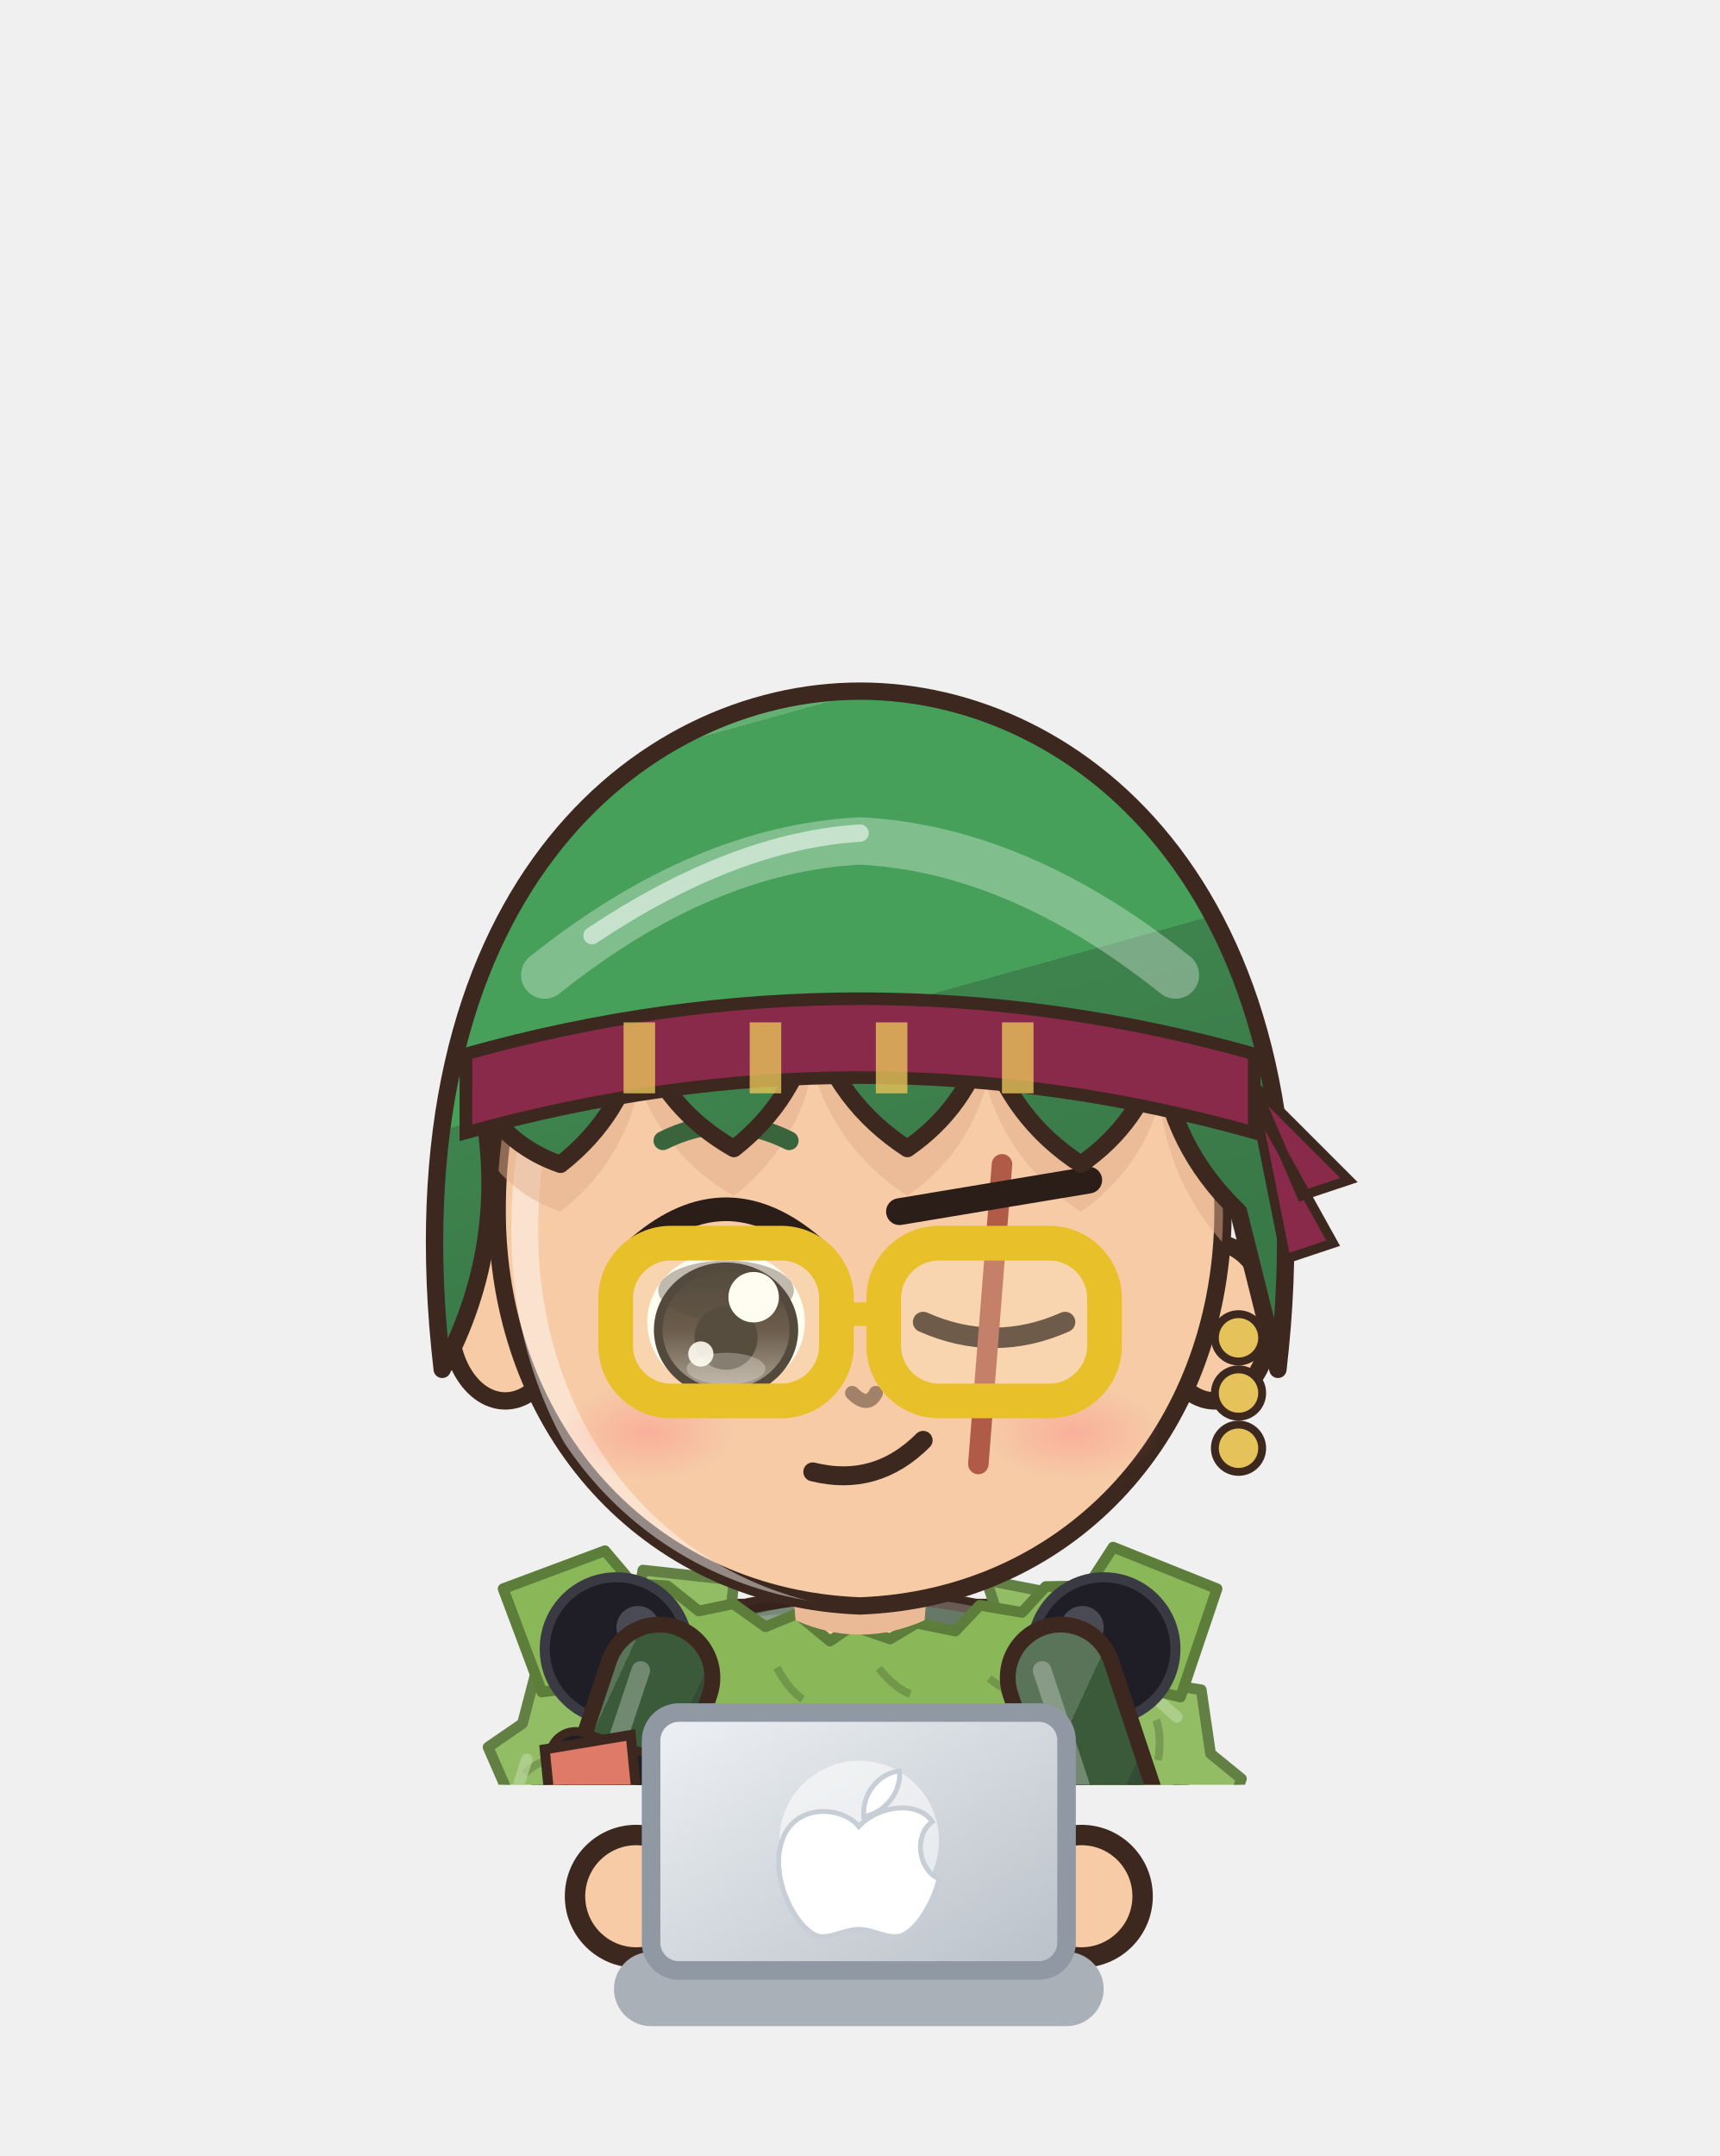
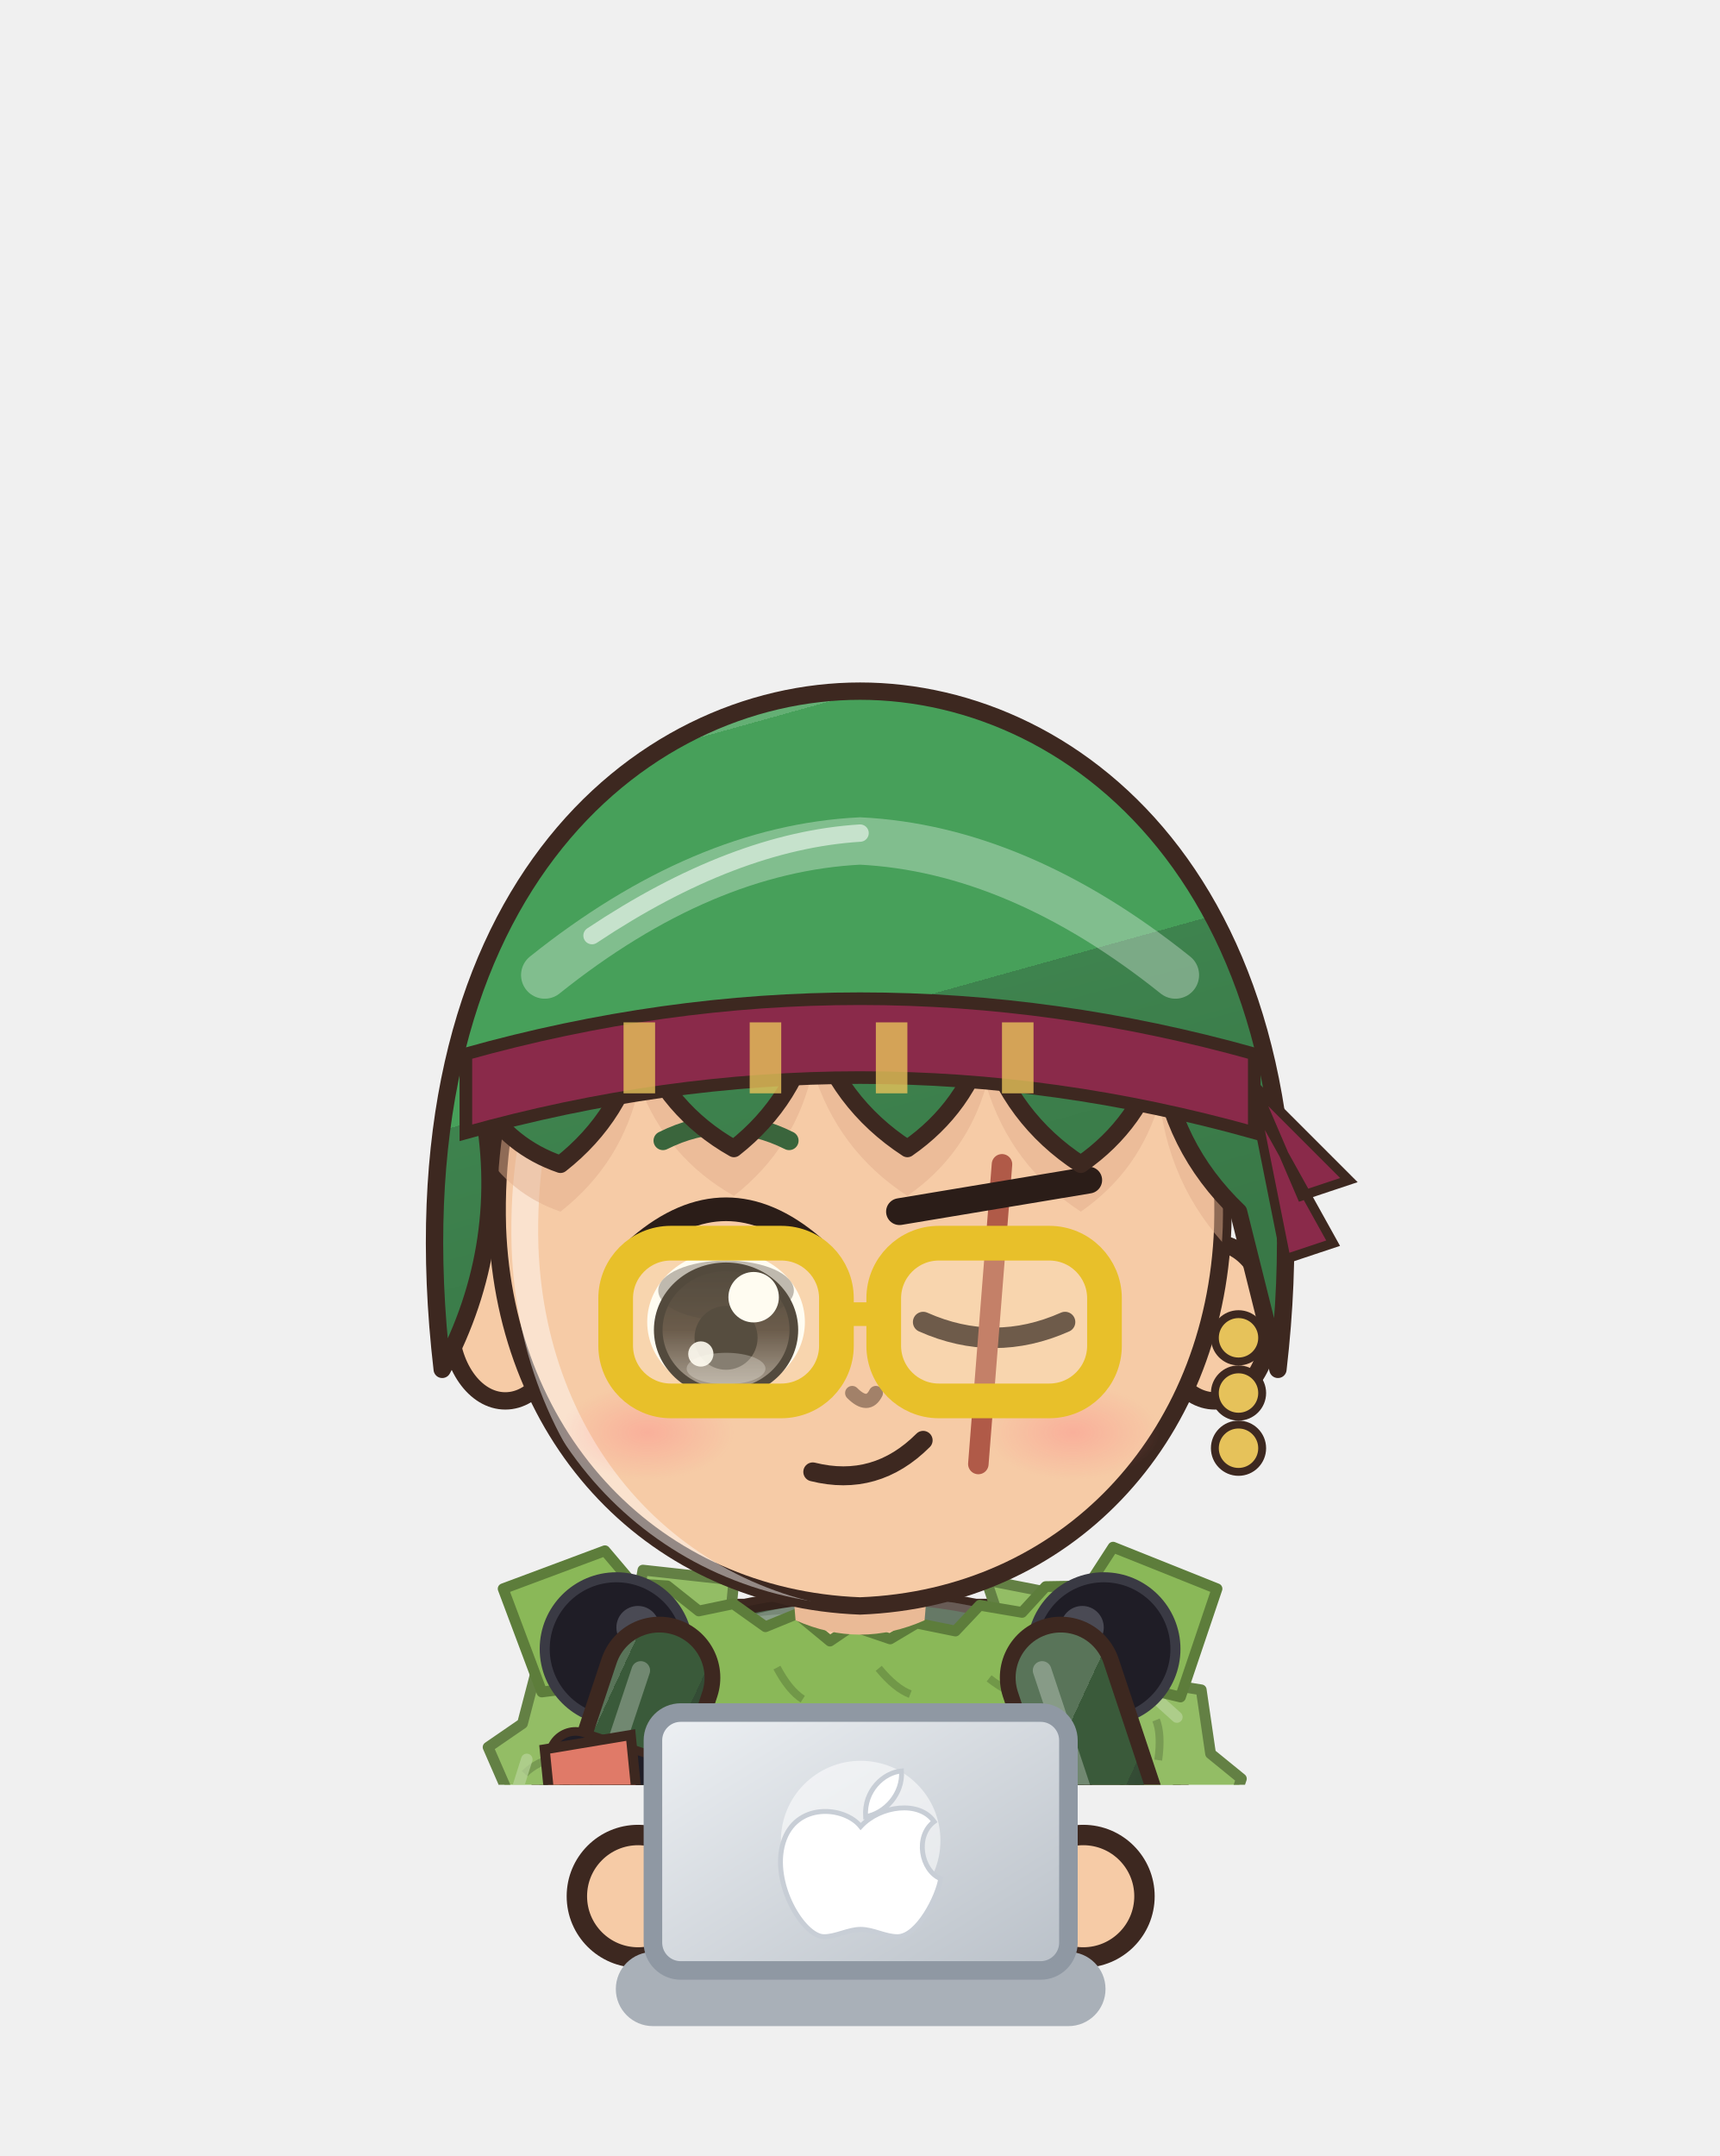
- <svg xmlns="http://www.w3.org/2000/svg" viewBox="1532.4 201.8 92.7 116.2" width="92.7" height="116.2">
-   <svg x="1532.4" y="201.8" viewBox="-120 -180 240 248.94" width="92.736" height="96.192">
+ <svg xmlns="http://www.w3.org/2000/svg" viewBox="575.1 541.8 92.7 116.2" width="92.7" height="116.2">
+   <svg x="575.1" y="541.8" viewBox="-120 -180 240 248.94" width="92.736" height="96.192">
    <defs>
      <linearGradient id="hair139" x1="0" y1="0" x2=".35" y2="1">
        <stop offset="0" stop-color="#64af74" />
        <stop offset=".16" stop-color="#64af74" />
        <stop offset=".16" stop-color="#47a05a" />
        <stop offset=".58" stop-color="#47a05a" />
        <stop offset=".58" stop-color="#3e834e" />
        <stop offset="1" stop-color="#397847" />
      </linearGradient>
      <radialGradient id="skin139" cx=".4" cy=".32" r=".85">
        <stop offset="0" stop-color="#f6cba6" />
        <stop offset=".84" stop-color="#f6cba6" />
        <stop offset=".84" stop-color="#eaba96" />
        <stop offset="1" stop-color="#eaba96" />
      </radialGradient>
      <linearGradient id="cloth139" x1="0" y1="0" x2=".45" y2="1">
        <stop offset="0" stop-color="#597459" />
        <stop offset=".16" stop-color="#597459" />
        <stop offset=".16" stop-color="#3a5a3a" />
        <stop offset=".6" stop-color="#3a5a3a" />
        <stop offset=".6" stop-color="#344c35" />
        <stop offset="1" stop-color="#2f4530" />
      </linearGradient>
      <linearGradient id="iris139" x1="0" y1="0" x2="0" y2="1">
        <stop offset="0" stop-color="#1a120f" />
        <stop offset=".5" stop-color="#3a2a22" />
        <stop offset="1" stop-color="#928985" />
      </linearGradient>
      <linearGradient id="gold139" x1="0" y1="0" x2="1" y2="1">
        <stop offset="0" stop-color="#f6d27a" />
        <stop offset=".55" stop-color="#d9a63a" />
        <stop offset="1" stop-color="#a8761e" />
      </linearGradient>
      <linearGradient id="steel139" x1="0" y1="0" x2="1" y2="1">
        <stop offset="0" stop-color="#e4e8ee" />
        <stop offset=".5" stop-color="#9aa3ad" />
        <stop offset="1" stop-color="#5a606a" />
      </linearGradient>
      <linearGradient id="beard139" x1="0" y1="0" x2="0" y2="1">
        <stop offset="0" stop-color="#e6e6ea" />
        <stop offset="1" stop-color="#b8b8c2" />
      </linearGradient>
      <radialGradient id="hawkiris139" cx=".45" cy=".4" r=".7">
        <stop offset="0" stop-color="#ffe27a" />
        <stop offset=".6" stop-color="#e8a52a" />
        <stop offset="1" stop-color="#9a5a12" />
      </radialGradient>
      <linearGradient id="straw139" x1="0" y1="0" x2=".3" y2="1">
        <stop offset="0" stop-color="#ffe7aa" />
        <stop offset=".16" stop-color="#ffe7aa" />
        <stop offset=".16" stop-color="#ffe39a" />
        <stop offset=".58" stop-color="#ffe39a" />
        <stop offset=".58" stop-color="#e9b456" />
        <stop offset="1" stop-color="#d6a54f" />
      </linearGradient>
      <radialGradient id="blush139">
        <stop offset="0" stop-color="#ff7f86" stop-opacity=".9" />
        <stop offset="1" stop-color="#ff7f86" stop-opacity="0" />
      </radialGradient>
      <clipPath id="face139">
        <path d="M -46,-4 C -47,-38 -25,-55 0,-55 C 25,-55 47,-38 46,-4 C 45,23 26,43 0,44 C -26,43 -45,23 -46,-4 Z" />
      </clipPath>
      <clipPath id="torso139">
        <path d="M -30,50 C -34,68 -28,94 -26,124 L 26,124 C 28,94 34,68 30,50 C 18,40 -18,40 -30,50 Z" />
      </clipPath>
    </defs>
    <ellipse cx="0" cy="208" rx="42" ry="7" fill="#000000" opacity=".16" />
    <g transform="translate(0,44.0) scale(1.100,1.100) translate(0,-44)" />
    <g transform="translate(0,205) scale(1,1) translate(0,-205)">
      <defs>
        <linearGradient id="cp139" x1="0" y1="0" x2="1" y2="0">
          <stop offset="0" stop-color="#60803d" />
          <stop offset=".3" stop-color="#8ab858" />
          <stop offset=".5" stop-color="#9fc476" />
          <stop offset=".7" stop-color="#8ab858" />
          <stop offset="1" stop-color="#60803d" />
        </linearGradient>
      </defs>
      <path d="M -22,44 C -48.0,54 -60,100 -62,188 L 62,188 C 60,100 48.0,54 22,44 Z" fill="url(#cp139)" stroke="#3d2820" stroke-width="2" stroke-linejoin="round" />
      <path d="M -22,46 C -34,60 -38,110 -36,182 L 36,182 C 38,110 34,60 22,46 Z" fill="#557236" opacity=".55" />
      <path d="M -33.0,184 Q -29.0,124.0 -24,58" stroke="#60803d" stroke-width="1.6" fill="none" opacity=".45" />
      <path d="M -51.0,184 Q -47.0,124.0 -24,58" stroke="#60803d" stroke-width="1.6" fill="none" opacity=".45" />
      <path d="M 33.0,184 Q 29.0,124.0 24,58" stroke="#60803d" stroke-width="1.6" fill="none" opacity=".45" />
      <path d="M 51.0,184 Q 47.0,124.0 24,58" stroke="#60803d" stroke-width="1.6" fill="none" opacity=".45" />
      <path d="M -17.6,40.4 L -30.3,39.0 L -31.4,45.0 L -38.0,44.7 L -38.5,51.5 L -44.8,51.6 L -47.1,60.4 L -51.9,63.7 L -49.5,69.2 L -54.6,72.4 L -53.4,77.6 L -58.5,80.8 L -55.4,86.6 L -59.9,89.9 L -57.9,95.3 L -63.4,98.4 L -61.3,103.9 L -66.0,109.4 L -63.4,113.9 L -67.5,118.0 L -62.9,122.7 L -67.1,126.8 L -64.5,131.4 L -67.4,135.5 L -64.2,140.1 L -69.3,144.2 L -65.9,148.8 L -69.4,152.9 L -66.3,157.5 L -69.2,161.6 L -66.9,166.2 L -69.8,170.4 L -66.9,174.9 L -72.2,178.9 L -62.7,189.5 L -58.8,192.7 L -54.3,191.0 L -50.6,195.5 L -45.8,191.5 L -42.2,196.9 L -37.4,192.9 L -33.8,198.0 L -28.9,193.7 L -24.0,199.2 L -19.6,194.3 L -15.3,198.5 L -10.9,195.3 L -6.5,198.9 L -2.2,194.1 L 2.2,199.2 L 6.5,194.9 L 10.9,197.7 L 15.3,194.1 L 19.6,199.7 L 24.7,194.4 L 29.4,197.0 L 33.1,193.1 L 38.0,197.3 L 41.6,192.2 L 46.3,195.5 L 50.0,190.6 L 54.9,195.6 L 58.5,190.1 L 70.4,183.4 L 67.5,179.3 L 71.7,174.6 L 67.0,170.5 L 69.7,166.0 L 66.4,161.8 L 68.7,157.3 L 65.4,153.2 L 68.3,148.6 L 64.4,144.5 L 69.1,139.8 L 64.1,135.8 L 68.5,131.1 L 64.3,127.0 L 66.4,122.5 L 63.0,118.3 L 67.9,113.6 L 62.3,108.3 L 64.6,102.8 L 59.1,99.8 L 61.5,94.2 L 56.7,90.9 L 58.0,85.7 L 53.9,82.2 L 56.2,76.7 L 51.4,73.4 L 53.2,68.1 L 48.9,64.6 L 47.6,55.7 L 42.0,54.8 L 40.7,49.0 L 34.7,48.5 L 33.6,42.5 L 27.3,42.3 L 17.6,40.4 L 20.7,49.7 L 21.8,55.7 L 27.9,56.1 L 29.8,61.3 L 35.0,62.6 L 36.5,68.2 L 38.6,67.9 L 36.8,73.2 L 41.1,76.7 L 40.6,81.6 L 44.0,85.3 L 42.9,90.5 L 46.5,94.1 L 45.8,99.1 L 49.0,102.9 L 48.0,108.0 L 51.8,111.6 L 48.9,114.9 L 52.6,119.0 L 49.1,123.7 L 52.7,127.8 L 50.9,132.3 L 53.0,136.5 L 51.2,141.0 L 53.7,145.2 L 50.8,149.8 L 54.6,153.9 L 52.5,158.4 L 55.5,162.6 L 53.4,167.1 L 55.8,171.3 L 53.9,175.8 L 56.1,180.0 L 53.2,184.6 L 57.1,179.0 L 52.4,176.3 L 48.7,180.7 L 44.1,178.4 L 40.1,181.1 L 35.7,180.1 L 31.7,182.3 L 27.1,180.0 L 23.3,183.4 L 19.6,181.2 L 15.3,184.0 L 10.9,180.7 L 6.5,183.8 L 2.2,181.4 L -2.2,184.0 L -6.5,181.0 L -10.9,183.1 L -15.3,180.8 L -19.6,183.4 L -24.0,181.2 L -27.5,182.6 L -31.3,179.1 L -36.0,182.1 L -39.9,178.9 L -44.4,180.8 L -48.3,178.0 L -52.8,179.5 L -56.7,176.2 L -61.3,178.9 L -52.9,180.2 L -56.4,175.6 L -52.4,171.5 L -55.9,166.9 L -52.4,162.8 L -55.0,158.2 L -52.6,154.0 L -54.7,149.5 L -51.6,145.3 L -54.0,140.8 L -51.5,136.6 L -52.7,132.2 L -50.6,127.9 L -52.6,123.4 L -50.3,119.2 L -51.8,114.7 L -49.3,110.5 L -50.2,107.3 L -45.8,103.9 L -47.8,98.5 L -43.4,95.1 L -44.6,89.9 L -41.5,86.1 L -41.8,81.2 L -38.3,77.5 L -39.6,72.3 L -36.4,68.6 L -37.0,63.6 L -32.6,65.3 L -31.0,59.8 L -26.3,57.9 L -24.1,53.1 L -18.7,51.9 Z" fill="#93bd65" stroke="#638044" stroke-width="1.5" stroke-linejoin="round" />
      <path d="M -21.1,46.3 q -3.5,-0.9 -5.6,-0.3" stroke="#638044" stroke-width="1.1" fill="none" opacity=".55" />
      <path d="M -26.2,43.5 l -3.0,2.7" stroke="#b8d49a" stroke-width="1.6" stroke-linecap="round" opacity=".7" />
      <path d="M -33.5,54.1 q -3.5,-0.9 -5.6,-0.3" stroke="#638044" stroke-width="1.1" fill="none" opacity=".55" />
      <path d="M -41.8,64.8 q -3.5,1.0 -5.0,2.6" stroke="#638044" stroke-width="1.1" fill="none" opacity=".55" />
      <path d="M -46.5,65.4 l -1.2,3.8" stroke="#b8d49a" stroke-width="1.6" stroke-linecap="round" opacity=".7" />
      <path d="M -48.1,77.2 q -3.5,1.0 -5.0,2.6" stroke="#638044" stroke-width="1.1" fill="none" opacity=".55" />
      <path d="M -52.3,90.2 q -3.5,1.0 -5.0,2.6" stroke="#638044" stroke-width="1.1" fill="none" opacity=".55" />
      <path d="M -54.7,91.6 l -1.2,3.8" stroke="#b8d49a" stroke-width="1.6" stroke-linecap="round" opacity=".7" />
      <path d="M -55.9,103.4 q -3.5,1.0 -5.0,2.6" stroke="#638044" stroke-width="1.1" fill="none" opacity=".55" />
      <path d="M -57.3,116.7 q -3.1,1.8 -4.3,3.7" stroke="#638044" stroke-width="1.1" fill="none" opacity=".55" />
      <path d="M -60.9,118.5 l -0.3,4.0" stroke="#b8d49a" stroke-width="1.6" stroke-linecap="round" opacity=".7" />
      <path d="M -60.5,129.6 q -3.1,1.8 -4.3,3.7" stroke="#638044" stroke-width="1.1" fill="none" opacity=".55" />
      <path d="M -62.2,142.6 q -3.1,1.8 -4.3,3.7" stroke="#638044" stroke-width="1.1" fill="none" opacity=".55" />
      <path d="M -62.6,144.6 l -0.3,4.0" stroke="#b8d49a" stroke-width="1.6" stroke-linecap="round" opacity=".7" />
      <path d="M -57.8,156.0 q -3.1,1.8 -4.3,3.7" stroke="#638044" stroke-width="1.1" fill="none" opacity=".55" />
      <path d="M -60.3,169.0 q -3.1,1.8 -4.3,3.7" stroke="#638044" stroke-width="1.1" fill="none" opacity=".55" />
      <path d="M -64.4,170.7 l -0.3,4.0" stroke="#b8d49a" stroke-width="1.6" stroke-linecap="round" opacity=".7" />
      <path d="M -64.3,186.0 q 1.6,3.2 3.4,4.5" stroke="#638044" stroke-width="1.1" fill="none" opacity=".55" />
      <path d="M -51.4,186.3 q 1.6,3.2 3.4,4.5" stroke="#638044" stroke-width="1.1" fill="none" opacity=".55" />
      <path d="M -49.8,188.9 l 4.0,0.5" stroke="#b8d49a" stroke-width="1.6" stroke-linecap="round" opacity=".7" />
      <path d="M -38.6,186.5 q 1.6,3.2 3.4,4.5" stroke="#638044" stroke-width="1.1" fill="none" opacity=".55" />
      <path d="M -26.0,190.3 q 2.0,3.0 4.0,4.0" stroke="#638044" stroke-width="1.1" fill="none" opacity=".55" />
      <path d="M -24.0,192.3 l 4.0,0.0" stroke="#b8d49a" stroke-width="1.6" stroke-linecap="round" opacity=".7" />
      <path d="M -12.9,187.6 q 2.0,3.0 4.0,4.0" stroke="#638044" stroke-width="1.1" fill="none" opacity=".55" />
      <path d="M 0.2,191.2 q 2.0,3.0 4.0,4.0" stroke="#638044" stroke-width="1.1" fill="none" opacity=".55" />
      <path d="M 2.2,192.3 l 4.0,0.0" stroke="#b8d49a" stroke-width="1.6" stroke-linecap="round" opacity=".7" />
      <path d="M 13.3,186.4 q 2.0,3.0 4.0,4.0" stroke="#638044" stroke-width="1.1" fill="none" opacity=".55" />
      <path d="M 25.9,186.3 q 2.4,2.7 4.5,3.4" stroke="#638044" stroke-width="1.1" fill="none" opacity=".55" />
      <path d="M 28.7,191.7 l 4.0,-0.5" stroke="#b8d49a" stroke-width="1.6" stroke-linecap="round" opacity=".7" />
      <path d="M 39.1,188.8 q 2.4,2.7 4.5,3.4" stroke="#638044" stroke-width="1.1" fill="none" opacity=".55" />
      <path d="M 51.5,184.9 q 2.4,2.7 4.5,3.4" stroke="#638044" stroke-width="1.1" fill="none" opacity=".55" />
      <path d="M 54.0,188.4 l 4.0,-0.5" stroke="#b8d49a" stroke-width="1.6" stroke-linecap="round" opacity=".7" />
      <path d="M 63.6,181.5 q 2.9,-2.2 3.7,-4.3" stroke="#638044" stroke-width="1.1" fill="none" opacity=".55" />
      <path d="M 63.5,168.4 q 2.9,-2.2 3.7,-4.3" stroke="#638044" stroke-width="1.1" fill="none" opacity=".55" />
      <path d="M 64.1,166.4 l -0.3,-4.0" stroke="#b8d49a" stroke-width="1.6" stroke-linecap="round" opacity=".7" />
      <path d="M 61.6,155.4 q 2.9,-2.2 3.7,-4.3" stroke="#638044" stroke-width="1.1" fill="none" opacity=".55" />
      <path d="M 60.1,142.4 q 2.9,-2.2 3.7,-4.3" stroke="#638044" stroke-width="1.1" fill="none" opacity=".55" />
      <path d="M 62.4,140.2 l -0.3,-4.0" stroke="#b8d49a" stroke-width="1.6" stroke-linecap="round" opacity=".7" />
      <path d="M 57.0,129.5 q 2.9,-2.2 3.7,-4.3" stroke="#638044" stroke-width="1.1" fill="none" opacity=".55" />
      <path d="M 57.5,116.3 q 2.9,-2.2 3.7,-4.3" stroke="#638044" stroke-width="1.1" fill="none" opacity=".55" />
      <path d="M 60.6,114.1 l -0.3,-4.0" stroke="#b8d49a" stroke-width="1.6" stroke-linecap="round" opacity=".7" />
      <path d="M 53.3,103.7 q 2.3,-2.8 2.6,-5.0" stroke="#638044" stroke-width="1.1" fill="none" opacity=".55" />
      <path d="M 52.7,89.5 q 2.3,-2.8 2.6,-5.0" stroke="#638044" stroke-width="1.1" fill="none" opacity=".55" />
      <path d="M 53.3,87.2 l -1.2,-3.8" stroke="#b8d49a" stroke-width="1.6" stroke-linecap="round" opacity=".7" />
      <path d="M 49.6,76.1 q 2.3,-2.8 2.6,-5.0" stroke="#638044" stroke-width="1.1" fill="none" opacity=".55" />
      <path d="M 41.6,65.5 q 0.5,-3.6 -0.3,-5.6" stroke="#638044" stroke-width="1.1" fill="none" opacity=".55" />
      <path d="M 44.2,59.5 l -3.0,-2.7" stroke="#b8d49a" stroke-width="1.6" stroke-linecap="round" opacity=".7" />
      <path d="M 32.8,53.6 q 0.5,-3.6 -0.3,-5.6" stroke="#638044" stroke-width="1.1" fill="none" opacity=".55" />
      <path d="M -23.5,118 Q -24.5,160.0 -20.5,202 L -5.5,202 Q -1.5,160.0 -2.5,118 Z" fill="#2a2a2e" stroke="#3d2820" stroke-width="2.2" stroke-linejoin="round" />
      <path d="M -13.0,137.0 L -27.0,150.0 L -22.4,154.4 L -26.1,158.8 L -23.0,163.2 L -28.2,167.6 L -23.8,172.0 L -26.2,176.4 L -22.6,180.8 L -27.2,185.2 L -23.8,189.6 L -27.0,194.0 L -13.0,207.0 L -1.3,194.0 L -2.9,189.6 L 0.3,185.2 L -2.8,180.8 L -1.3,176.4 L -2.6,172.0 L -0.6,167.6 L -3.0,163.2 L -0.9,158.8 L -2.9,154.4 L -0.9,150.0 Z" fill="#2a8a8a" stroke="#1c5d5d" stroke-width="1.5" stroke-linejoin="round" />
      <path d="M -7.7,148.0 q -3.0,2.0 -4.0,4.0" stroke="#1c5d5d" stroke-width="1.1" fill="none" opacity=".55" />
      <path d="M -19.0,150.0 l 0.0,4.0" stroke="#74b2b2" stroke-width="1.6" stroke-linecap="round" opacity=".7" />
      <path d="M -16.4,161.2 q -3.0,2.0 -4.0,4.0" stroke="#1c5d5d" stroke-width="1.1" fill="none" opacity=".55" />
      <path d="M -14.9,174.4 q -3.0,2.0 -4.0,4.0" stroke="#1c5d5d" stroke-width="1.1" fill="none" opacity=".55" />
      <path d="M -19.0,176.4 l 0.0,4.0" stroke="#74b2b2" stroke-width="1.6" stroke-linecap="round" opacity=".7" />
      <path d="M -15.9,187.6 q -3.0,2.0 -4.0,4.0" stroke="#1c5d5d" stroke-width="1.1" fill="none" opacity=".55" />
      <path d="M -31.0,151.0 L -24.0,158.8 L -19.6,154.4 L -15.2,160.1 L -10.8,154.6 L -6.4,159.9 L -2.0,154.4 L 5.0,151.0 L -2.0,146.7 L -6.4,144.6 L -10.8,147.3 L -15.2,144.2 L -19.6,147.3 L -24.0,143.8 Z" fill="#499b9b" stroke="#316969" stroke-width="1.5" stroke-linejoin="round" />
      <path d="M -26.0,149.3 q 2.0,3.0 4.0,4.0" stroke="#316969" stroke-width="1.1" fill="none" opacity=".55" />
      <path d="M -24.0,153.4 l 4.0,0.0" stroke="#88bebe" stroke-width="1.6" stroke-linecap="round" opacity=".7" />
      <path d="M -12.8,151.6 q 2.0,3.0 4.0,4.0" stroke="#316969" stroke-width="1.1" fill="none" opacity=".55" />
      <path d="M -23,158 L -3,170 M -3,158 L -23,170 M -23,174 L -3,186 M -3,174 L -23,186" stroke="#1f3a3a" stroke-width="1.6" />
      <path d="M -22,190 Q -24,195.0 -22,200 L -4,200 Q -2,195.0 -4,190 Z" fill="#1f1d26" stroke="#3d2820" stroke-width="2.2" stroke-linejoin="round" />
      <path d="M -18,194 L -18,196" stroke="#ffffff" stroke-width="2" opacity=".18" />
      <ellipse cx="-13" cy="205" rx="14" ry="7" fill="#1f1d26" stroke="#3d2820" stroke-width="2.2" stroke-linejoin="round" />
      <ellipse cx="-17" cy="202.5" rx="5" ry="2" fill="#ffffff" opacity=".3" />
      <path d="M 2.5,118 Q 1.5,160.0 5.5,202 L 20.5,202 Q 24.5,160.0 23.5,118 Z" fill="#2a2a2e" stroke="#3d2820" stroke-width="2.2" stroke-linejoin="round" />
      <path d="M 13.0,137.0 L 0.2,150.0 L 3.2,154.4 L -0.9,158.8 L 3.5,163.2 L -1.8,167.6 L 2.3,172.0 L -0.6,176.4 L 2.5,180.8 L 0.4,185.2 L 2.4,189.6 L -2.1,194.0 L 13.0,207.0 L 25.0,194.0 L 23.2,189.6 L 25.9,185.2 L 22.5,180.8 L 24.6,176.4 L 23.3,172.0 L 25.5,167.6 L 22.9,163.2 L 25.9,158.8 L 23.3,154.4 L 25.0,150.0 Z" fill="#2a8a8a" stroke="#1c5d5d" stroke-width="1.5" stroke-linejoin="round" />
      <path d="M 17.7,148.0 q -3.0,2.0 -4.0,4.0" stroke="#1c5d5d" stroke-width="1.1" fill="none" opacity=".55" />
      <path d="M 7.0,150.0 l 0.0,4.0" stroke="#74b2b2" stroke-width="1.6" stroke-linecap="round" opacity=".7" />
      <path d="M 17.2,161.2 q -3.0,2.0 -4.0,4.0" stroke="#1c5d5d" stroke-width="1.1" fill="none" opacity=".55" />
      <path d="M 7.6,174.4 q -3.0,2.0 -4.0,4.0" stroke="#1c5d5d" stroke-width="1.1" fill="none" opacity=".55" />
      <path d="M 7.0,176.4 l 0.0,4.0" stroke="#74b2b2" stroke-width="1.6" stroke-linecap="round" opacity=".7" />
      <path d="M 17.3,187.6 q -3.0,2.0 -4.0,4.0" stroke="#1c5d5d" stroke-width="1.1" fill="none" opacity=".55" />
      <path d="M -5.0,151.0 L 2.0,159.3 L 6.4,154.8 L 10.8,159.5 L 15.2,155.6 L 19.6,158.7 L 24.0,154.7 L 31.0,151.0 L 24.0,147.1 L 19.6,145.3 L 15.2,147.5 L 10.8,144.2 L 6.4,147.4 L 2.0,145.4 Z" fill="#499b9b" stroke="#316969" stroke-width="1.5" stroke-linejoin="round" />
      <path d="M 0.0,148.9 q 2.0,3.0 4.0,4.0" stroke="#316969" stroke-width="1.1" fill="none" opacity=".55" />
      <path d="M 2.0,153.4 l 4.0,0.0" stroke="#88bebe" stroke-width="1.6" stroke-linecap="round" opacity=".7" />
      <path d="M 13.2,149.7 q 2.0,3.0 4.0,4.0" stroke="#316969" stroke-width="1.1" fill="none" opacity=".55" />
      <path d="M 3,158 L 23,170 M 23,158 L 3,170 M 3,174 L 23,186 M 23,174 L 3,186" stroke="#1f3a3a" stroke-width="1.6" />
      <path d="M 4,190 Q 2,195.0 4,200 L 22,200 Q 24,195.0 22,190 Z" fill="#1f1d26" stroke="#3d2820" stroke-width="2.2" stroke-linejoin="round" />
      <path d="M 8,194 L 8,196" stroke="#ffffff" stroke-width="2" opacity=".18" />
      <ellipse cx="13" cy="205" rx="14" ry="7" fill="#1f1d26" stroke="#3d2820" stroke-width="2.2" stroke-linejoin="round" />
      <ellipse cx="9" cy="202.5" rx="5" ry="2" fill="#ffffff" opacity=".3" />
      <path d="M -30,50 C -34,68 -28,94 -26,124 L 26,124 C 28,94 34,68 30,50 C 18,40 -18,40 -30,50 Z" fill="url(#cloth139)" stroke="#3d2820" stroke-width="2.2" stroke-linejoin="round" />
      <g clip-path="url(#torso139)">
        <path d="M -30,50 C -34,68 -28,94 -26,124 L 26,124 C 28,94 34,68 30,50 C 18,40 -18,40 -30,50 Z" transform="translate(4,3)" fill="none" stroke="#ffffff" stroke-width="5" opacity=".3" />
        <path d="M -30,50 C -34,68 -28,94 -26,124 L 26,124 C 28,94 34,68 30,50 C 18,40 -18,40 -30,50 Z" transform="translate(-6,-2)" fill="none" stroke="#000000" stroke-width="9" opacity=".13" />
      </g>
      <path d="M -9,43 L 9,43 L 0,62 Z" fill="url(#skin139)" />
      <path d="M -4,50 L 4,54 M 4,50 L -4,54 M -3,57 L 3,59" stroke="#c9a45c" stroke-width="1.2" />
      <rect x="-29" y="103" width="58" height="10" fill="#1f1d26" stroke="#3d2820" stroke-width="1.8" />
      <rect x="-6" y="102" width="12" height="12" rx="1.5" fill="none" stroke="#e6b84a" stroke-width="2.4" />
      <path d="M -49.8,41.6 L -44.4,56.0 L -38.0,55.2 L -33.7,61.8 L -27.6,60.1 L -22.5,65.3 L -16.7,62.8 L -11.3,68.5 L -5.9,65.0 L 1.2,67.8 L 5.8,64.2 L 12.6,67.9 L 16.7,62.7 L 23.6,64.6 L 27.5,59.8 L 34.2,60.1 L 38.0,55.1 L 44.7,56.7 L 49.8,41.6 L 35.3,35.8 L 31.8,41.2 L 25.9,41.3 L 22.6,44.9 L 16.7,43.9 L 13.3,47.5 L 7.9,46.4 L 4.2,48.6 L -1.1,46.8 L -4.2,48.9 L -8.8,45.1 L -13.2,46.9 L -17.7,43.7 L -22.5,44.7 L -26.9,41.2 L -31.7,40.9 L -35.6,36.3 Z" fill="#8ab858" stroke="#5d7d3b" stroke-width="1.5" stroke-linejoin="round" />
      <path d="M -41.1,43.7 q 0.6,3.6 2.0,5.3" stroke="#5d7d3b" stroke-width="1.1" fill="none" opacity=".55" />
      <path d="M -41.8,50.3 l 3.7,1.6" stroke="#b2d092" stroke-width="1.6" stroke-linecap="round" opacity=".7" />
      <path d="M -26.7,51.1 q 1.0,3.5 2.5,5.1" stroke="#5d7d3b" stroke-width="1.1" fill="none" opacity=".55" />
      <path d="M -11.6,52.6 q 1.7,3.2 3.6,4.4" stroke="#5d7d3b" stroke-width="1.1" fill="none" opacity=".55" />
      <path d="M -10.5,60.6 l 4.0,0.4" stroke="#b2d092" stroke-width="1.6" stroke-linecap="round" opacity=".7" />
      <path d="M 2.6,52.7 q 2.3,2.8 4.4,3.6" stroke="#5d7d3b" stroke-width="1.1" fill="none" opacity=".55" />
      <path d="M 18.0,54.1 q 2.8,2.2 5.1,2.5" stroke="#5d7d3b" stroke-width="1.1" fill="none" opacity=".55" />
      <path d="M 21.4,58.2 l 3.8,-1.3" stroke="#b2d092" stroke-width="1.6" stroke-linecap="round" opacity=".7" />
      <path d="M 32.2,47.0 q 3.0,1.9 5.3,2.0" stroke="#5d7d3b" stroke-width="1.1" fill="none" opacity=".55" />
      <circle cx="-34" cy="50" r="10" fill="#1f1d26" stroke="#3a3a44" stroke-width="1.4" />
      <circle cx="-31" cy="47" r="3" fill="#4a4a54" />
      <circle cx="34" cy="50" r="10" fill="#1f1d26" stroke="#3a3a44" stroke-width="1.4" />
      <circle cx="31" cy="47" r="3" fill="#4a4a54" />
      <path d="M 22,110 L 62,150" stroke="#3d2820" stroke-width="9.4" stroke-linecap="round" />
      <path d="M 22,110 L 62,150" stroke="#1f1d26" stroke-width="6" stroke-linecap="round" />
      <path d="M 22,110 L 4,84" stroke="#3d2820" stroke-width="9.4" stroke-linecap="round" />
      <path d="M 22,110 L 4,84" stroke="#f4f1ea" stroke-width="6" stroke-linecap="round" />
      <ellipse cx="22" cy="110" rx="6" ry="4" fill="#c9a45c" stroke="#3d2820" stroke-width="1.4" />
      <path d="M 22,116 L 62,156" stroke="#3d2820" stroke-width="9.4" stroke-linecap="round" />
      <path d="M 22,116 L 62,156" stroke="#1f1d26" stroke-width="6" stroke-linecap="round" />
      <path d="M 22,116 L 4,90" stroke="#3d2820" stroke-width="9.4" stroke-linecap="round" />
      <path d="M 22,116 L 4,90" stroke="#c0392b" stroke-width="6" stroke-linecap="round" />
      <ellipse cx="22" cy="116" rx="6" ry="4" fill="#c9a45c" stroke="#3d2820" stroke-width="1.4" />
      <path d="M 22,122 L 62,162" stroke="#3d2820" stroke-width="9.4" stroke-linecap="round" />
      <path d="M 22,122 L 62,162" stroke="#1f1d26" stroke-width="6" stroke-linecap="round" />
      <path d="M 22,122 L 4,96" stroke="#3d2820" stroke-width="9.4" stroke-linecap="round" />
      <path d="M 22,122 L 4,96" stroke="#2b2a33" stroke-width="6" stroke-linecap="round" />
      <ellipse cx="22" cy="122" rx="6" ry="4" fill="#c9a45c" stroke="#3d2820" stroke-width="1.4" />
      <path d="M -28,54 L -38,84 L -31,102" stroke="#3d2820" stroke-width="17" fill="none" stroke-linecap="round" stroke-linejoin="round" />
      <path d="M -28,54 L -38,84 L -31,102" stroke="url(#cloth139)" stroke-width="12.6" fill="none" stroke-linecap="round" stroke-linejoin="round" />
      <path d="M -28,54 L -38,84 L -31,102" transform="translate(-2.6,-1)" stroke="#ffffff" stroke-width="2.6" fill="none" stroke-linecap="round" stroke-linejoin="round" opacity=".28" />
      <path d="M -25.3,69.9 L -39.7,65.1" stroke="#3d2820" stroke-width="8.4" stroke-linecap="round" />
      <path d="M -25.3,69.9 L -39.7,65.1" stroke="#1f1d26" stroke-width="6" stroke-linecap="round" />
      <path d="M -38.5,67.5 l -7,5 l 3,-8 Z" fill="#1f1d26" />
      <path d="M 28,54 L 38,84 L 31,102" stroke="#3d2820" stroke-width="17" fill="none" stroke-linecap="round" stroke-linejoin="round" />
      <path d="M 28,54 L 38,84 L 31,102" stroke="url(#cloth139)" stroke-width="12.6" fill="none" stroke-linecap="round" stroke-linejoin="round" />
      <path d="M 28,54 L 38,84 L 31,102" transform="translate(-2.6,-1)" stroke="#ffffff" stroke-width="2.6" fill="none" stroke-linecap="round" stroke-linejoin="round" opacity=".28" />
      <circle cx="-31" cy="102" r="8.5" fill="url(#skin139)" stroke="#3d2820" stroke-width="2.2" />
      <circle cx="31" cy="102" r="8.5" fill="url(#skin139)" stroke="#3d2820" stroke-width="2.2" />
      <path d="M -44,64 L -32,62 L -31,72 L -43,74 Z" fill="#e07a68" stroke="#3d2820" stroke-width="1.4" />
      <path d="M -10,34 L 10,34 L 9,46 Q 0,50 -9,46 Z" fill="#eaba96" />
    </g>
    <g transform="translate(0,44.0) scale(1.100,1.100) translate(0,-44)">
      <ellipse cx="-45" cy="8" rx="7" ry="10" fill="url(#skin139)" stroke="#3d2820" stroke-width="2.2" stroke-linejoin="round" />
      <ellipse cx="45" cy="8" rx="7" ry="10" fill="url(#skin139)" stroke="#3d2820" stroke-width="2.2" stroke-linejoin="round" />
      <path d="M -46,-4 C -47,-38 -25,-55 0,-55 C 25,-55 47,-38 46,-4 C 45,23 26,43 0,44 C -26,43 -45,23 -46,-4 Z" fill="url(#skin139)" stroke="#3d2820" stroke-width="2.2" stroke-linejoin="round" />
      <g clip-path="url(#face139)">
        <path d="M -46,-4 C -47,-38 -25,-55 0,-55 C 25,-55 47,-38 46,-4 C 45,23 26,43 0,44 C -26,43 -45,23 -46,-4 Z" transform="translate(3.5,2.5)" fill="none" stroke="#ffffff" stroke-width="3.4" opacity=".45" />
      </g>
      <g clip-path="url(#face139)">
        <path d="M -53,14 C -60,-46 -28,-72 0,-72 C 28,-72 60,-46 53,14 L 48,-6 Q 39.4,-14.2 38,-26 Q 35.5,-17.2 28,-12 Q 19.1,-17.8 16,-28 Q 13.5,-19.2 6,-14 Q -2.9,-19.8 -6,-30 Q -8.1,-20.2 -16,-14 Q -24.5,-18.8 -28,-28 Q -30.1,-18.2 -38,-12 Q -44.4,-14.2 -48,-20 Q -44.4,-2.1 -53,14 Z" transform="translate(0,6)" fill="#e1ad8c" opacity=".5" />
      </g>
      <ellipse cx="-17" cy="8" rx="10" ry="9" fill="#ffffff" />
      <ellipse cx="-17" cy="9" rx="8.6" ry="8" fill="url(#iris139)" />
      <ellipse cx="-17" cy="4.0" rx="8.6" ry="3.8" fill="#1e1612" opacity=".38" />
      <ellipse cx="-17" cy="9" rx="8.6" ry="8" fill="none" stroke="#1a120f" stroke-width="1.1" />
      <ellipse cx="-17" cy="10" rx="4" ry="4.05" fill="#1e1612" />
      <ellipse cx="-17" cy="13.9" rx="5" ry="2.0" fill="#ffffff" opacity=".28" />
      <circle cx="-13.5" cy="4.85" r="3.2" fill="#ffffff" />
      <circle cx="-20.2" cy="12.05" r="1.6" fill="#ffffff" opacity=".9" />
      <path d="M -28,-1.6 Q -17,-11 -6,-1.6" stroke="#2b1d18" stroke-width="3" fill="none" stroke-linecap="round" />
      <path d="M -25,-15 Q -17,-19 -9,-15" stroke="#3a653c" stroke-width="2.4" fill="none" stroke-linecap="round" />
      <path d="M 8,8 Q 17,12 26,8" stroke="#3d2820" stroke-width="2.6" fill="none" stroke-linecap="round" />
      <path d="M 18,-12 L 15,26" stroke="#b05a48" stroke-width="2.6" stroke-linecap="round" />
      <path d="M 5,-6 L 29,-10" stroke="#2b1d18" stroke-width="3.4" stroke-linecap="round" />
      <path d="M -6,27 Q 2,29 8,23" stroke="#3d2820" stroke-width="2.4" fill="none" stroke-linecap="round" />
      <ellipse cx="-27" cy="22" rx="11" ry="6" fill="url(#blush139)" opacity="0.40" />
      <ellipse cx="27" cy="22" rx="11" ry="6" fill="url(#blush139)" opacity="0.40" />
      <path d="M -1,17 Q 1,19 2,17" stroke="#a28169" stroke-width="1.8" fill="none" stroke-linecap="round" />
      <circle cx="48" cy="10" r="3" fill="#e6c25a" stroke="#3d2820" stroke-width="1" />
      <circle cx="48" cy="17" r="3" fill="#e6c25a" stroke="#3d2820" stroke-width="1" />
      <circle cx="48" cy="24" r="3" fill="#e6c25a" stroke="#3d2820" stroke-width="1" />
      <rect x="-31" y="-2" width="28" height="20" rx="7" fill="#fff6c8" fill-opacity=".25" stroke="#e8c02a" stroke-width="4.4" />
      <rect x="3" y="-2" width="28" height="20" rx="7" fill="#fff6c8" fill-opacity=".25" stroke="#e8c02a" stroke-width="4.4" />
      <path d="M -3,7 L 3,7" stroke="#e8c02a" stroke-width="3" />
      <path d="M -53,14 C -60,-46 -28,-72 0,-72 C 28,-72 60,-46 53,14 L 48,-6 Q 39.4,-14.2 38,-26 Q 35.5,-17.2 28,-12 Q 19.1,-17.8 16,-28 Q 13.5,-19.2 6,-14 Q -2.9,-19.8 -6,-30 Q -8.1,-20.2 -16,-14 Q -24.5,-18.8 -28,-28 Q -30.1,-18.2 -38,-12 Q -44.4,-14.2 -48,-20 Q -44.4,-2.1 -53,14 Z" fill="url(#hair139)" stroke="#3d2820" stroke-width="2.2" stroke-linejoin="round" />
      <defs>
        <clipPath id="hf139">
          <path d="M -53,14 C -60,-46 -28,-72 0,-72 C 28,-72 60,-46 53,14 L 48,-6 Q 39.4,-14.2 38,-26 Q 35.5,-17.2 28,-12 Q 19.1,-17.8 16,-28 Q 13.5,-19.2 6,-14 Q -2.9,-19.8 -6,-30 Q -8.1,-20.2 -16,-14 Q -24.5,-18.8 -28,-28 Q -30.1,-18.2 -38,-12 Q -44.4,-14.2 -48,-20 Q -44.4,-2.1 -53,14 Z" />
        </clipPath>
      </defs>
      <g clip-path="url(#hf139)">
        <path d="M -40,-36 Q -20,-52 0,-53 Q 20,-52 40,-36" stroke="#ffffff" stroke-width="6" fill="none" stroke-linecap="round" opacity=".32" />
        <path d="M -34,-41 Q -16,-53 0,-54" stroke="#ffffff" stroke-width="2.2" fill="none" stroke-linecap="round" opacity=".55" />
      </g>
      <path d="M -50,-26 Q 0,-40 50,-26 L 50,-16 Q 0,-30 -50,-16 Z" fill="#8a2a4a" stroke="#3d2820" stroke-width="1.6" />
      <rect x="-30" y="-30" width="4" height="9" fill="#e6c25a" opacity=".8" />
      <rect x="-14" y="-30" width="4" height="9" fill="#e6c25a" opacity=".8" />
      <rect x="2" y="-30" width="4" height="9" fill="#e6c25a" opacity=".8" />
      <rect x="18" y="-30" width="4" height="9" fill="#e6c25a" opacity=".8" />
      <path d="M 50,-22 L 62,-10 L 56,-8 Z M 50,-20 L 60,-2 L 54,0 Z" fill="#8a2a4a" stroke="#3d2820" stroke-width="1.2" />
    </g>
    <g transform="translate(0,205) scale(1,1) translate(0,-205)" />
  </svg>
-   <circle cx="1566.7" cy="304.0" r="3.3" fill="#f6cba6" stroke="#3d2820" stroke-width="1.1" />
-   <circle cx="1590.7" cy="304.0" r="3.3" fill="#f6cba6" stroke="#3d2820" stroke-width="1.1" />
+   <circle cx="609.5" cy="644.0" r="3.3" fill="#f6cba6" stroke="#3d2820" stroke-width="1.1" />
+   <circle cx="633.5" cy="644.0" r="3.3" fill="#f6cba6" stroke="#3d2820" stroke-width="1.1" />
  <defs>
    <linearGradient id="lp140" x1="0" y1="0" x2="1" y2="1">
      <stop offset="0" stop-color="#eef1f4" />
      <stop offset="1" stop-color="#b9c0c8" />
    </linearGradient>
  </defs>
-   <rect x="1565.5" y="307.0" width="26.4" height="4" rx="2" fill="#a9b0b8" />
-   <rect x="1567.5" y="294.1" width="22.4" height="13.9" rx="1.5" fill="url(#lp140)" stroke="#8f98a3" stroke-width="1" />
-   <ellipse cx="1578.72" cy="301.0" rx="4.3" ry="4.3" fill="#ffffff" opacity=".55" />
-   <path d="M 0,-4 C -2,-6.5 -8,-7 -9.5,-2 C -11,3 -7,9.5 -4.5,9.5 C -3,9.5 -1.5,8.6 0,8.6 C 1.5,8.6 3,9.5 4.5,9.5 C 7,9.5 9.5,4.5 9.8,2.4 C 7.4,1.4 6.6,-2.8 9,-4.6 C 7.2,-7.2 2.4,-6.6 0,-4 Z M 0.6,-5.2 C 0.4,-8.4 2.8,-10.6 5,-10.8 C 5.2,-8 3,-5.6 0.6,-5.2 Z" transform="translate(1578.7,302.0) scale(0.44)" fill="#ffffff" stroke="#c8ced6" stroke-width=".6" />
+   <rect x="608.3" y="647.0" width="26.4" height="4" rx="2" fill="#a9b0b8" />
+   <rect x="610.3" y="634.1" width="22.4" height="13.9" rx="1.5" fill="url(#lp140)" stroke="#8f98a3" stroke-width="1" />
+   <ellipse cx="621.5" cy="641.0" rx="4.3" ry="4.3" fill="#ffffff" opacity=".55" />
+   <path d="M 0,-4 C -2,-6.5 -8,-7 -9.5,-2 C -11,3 -7,9.5 -4.5,9.5 C -3,9.5 -1.5,8.6 0,8.6 C 1.5,8.6 3,9.5 4.5,9.5 C 7,9.5 9.5,4.5 9.8,2.4 C 7.4,1.4 6.6,-2.8 9,-4.6 C 7.2,-7.2 2.4,-6.6 0,-4 Z M 0.6,-5.2 C 0.4,-8.4 2.8,-10.6 5,-10.8 C 5.2,-8 3,-5.6 0.6,-5.2 Z" transform="translate(621.5,642.0) scale(0.44)" fill="#ffffff" stroke="#c8ced6" stroke-width=".6" />
</svg>
